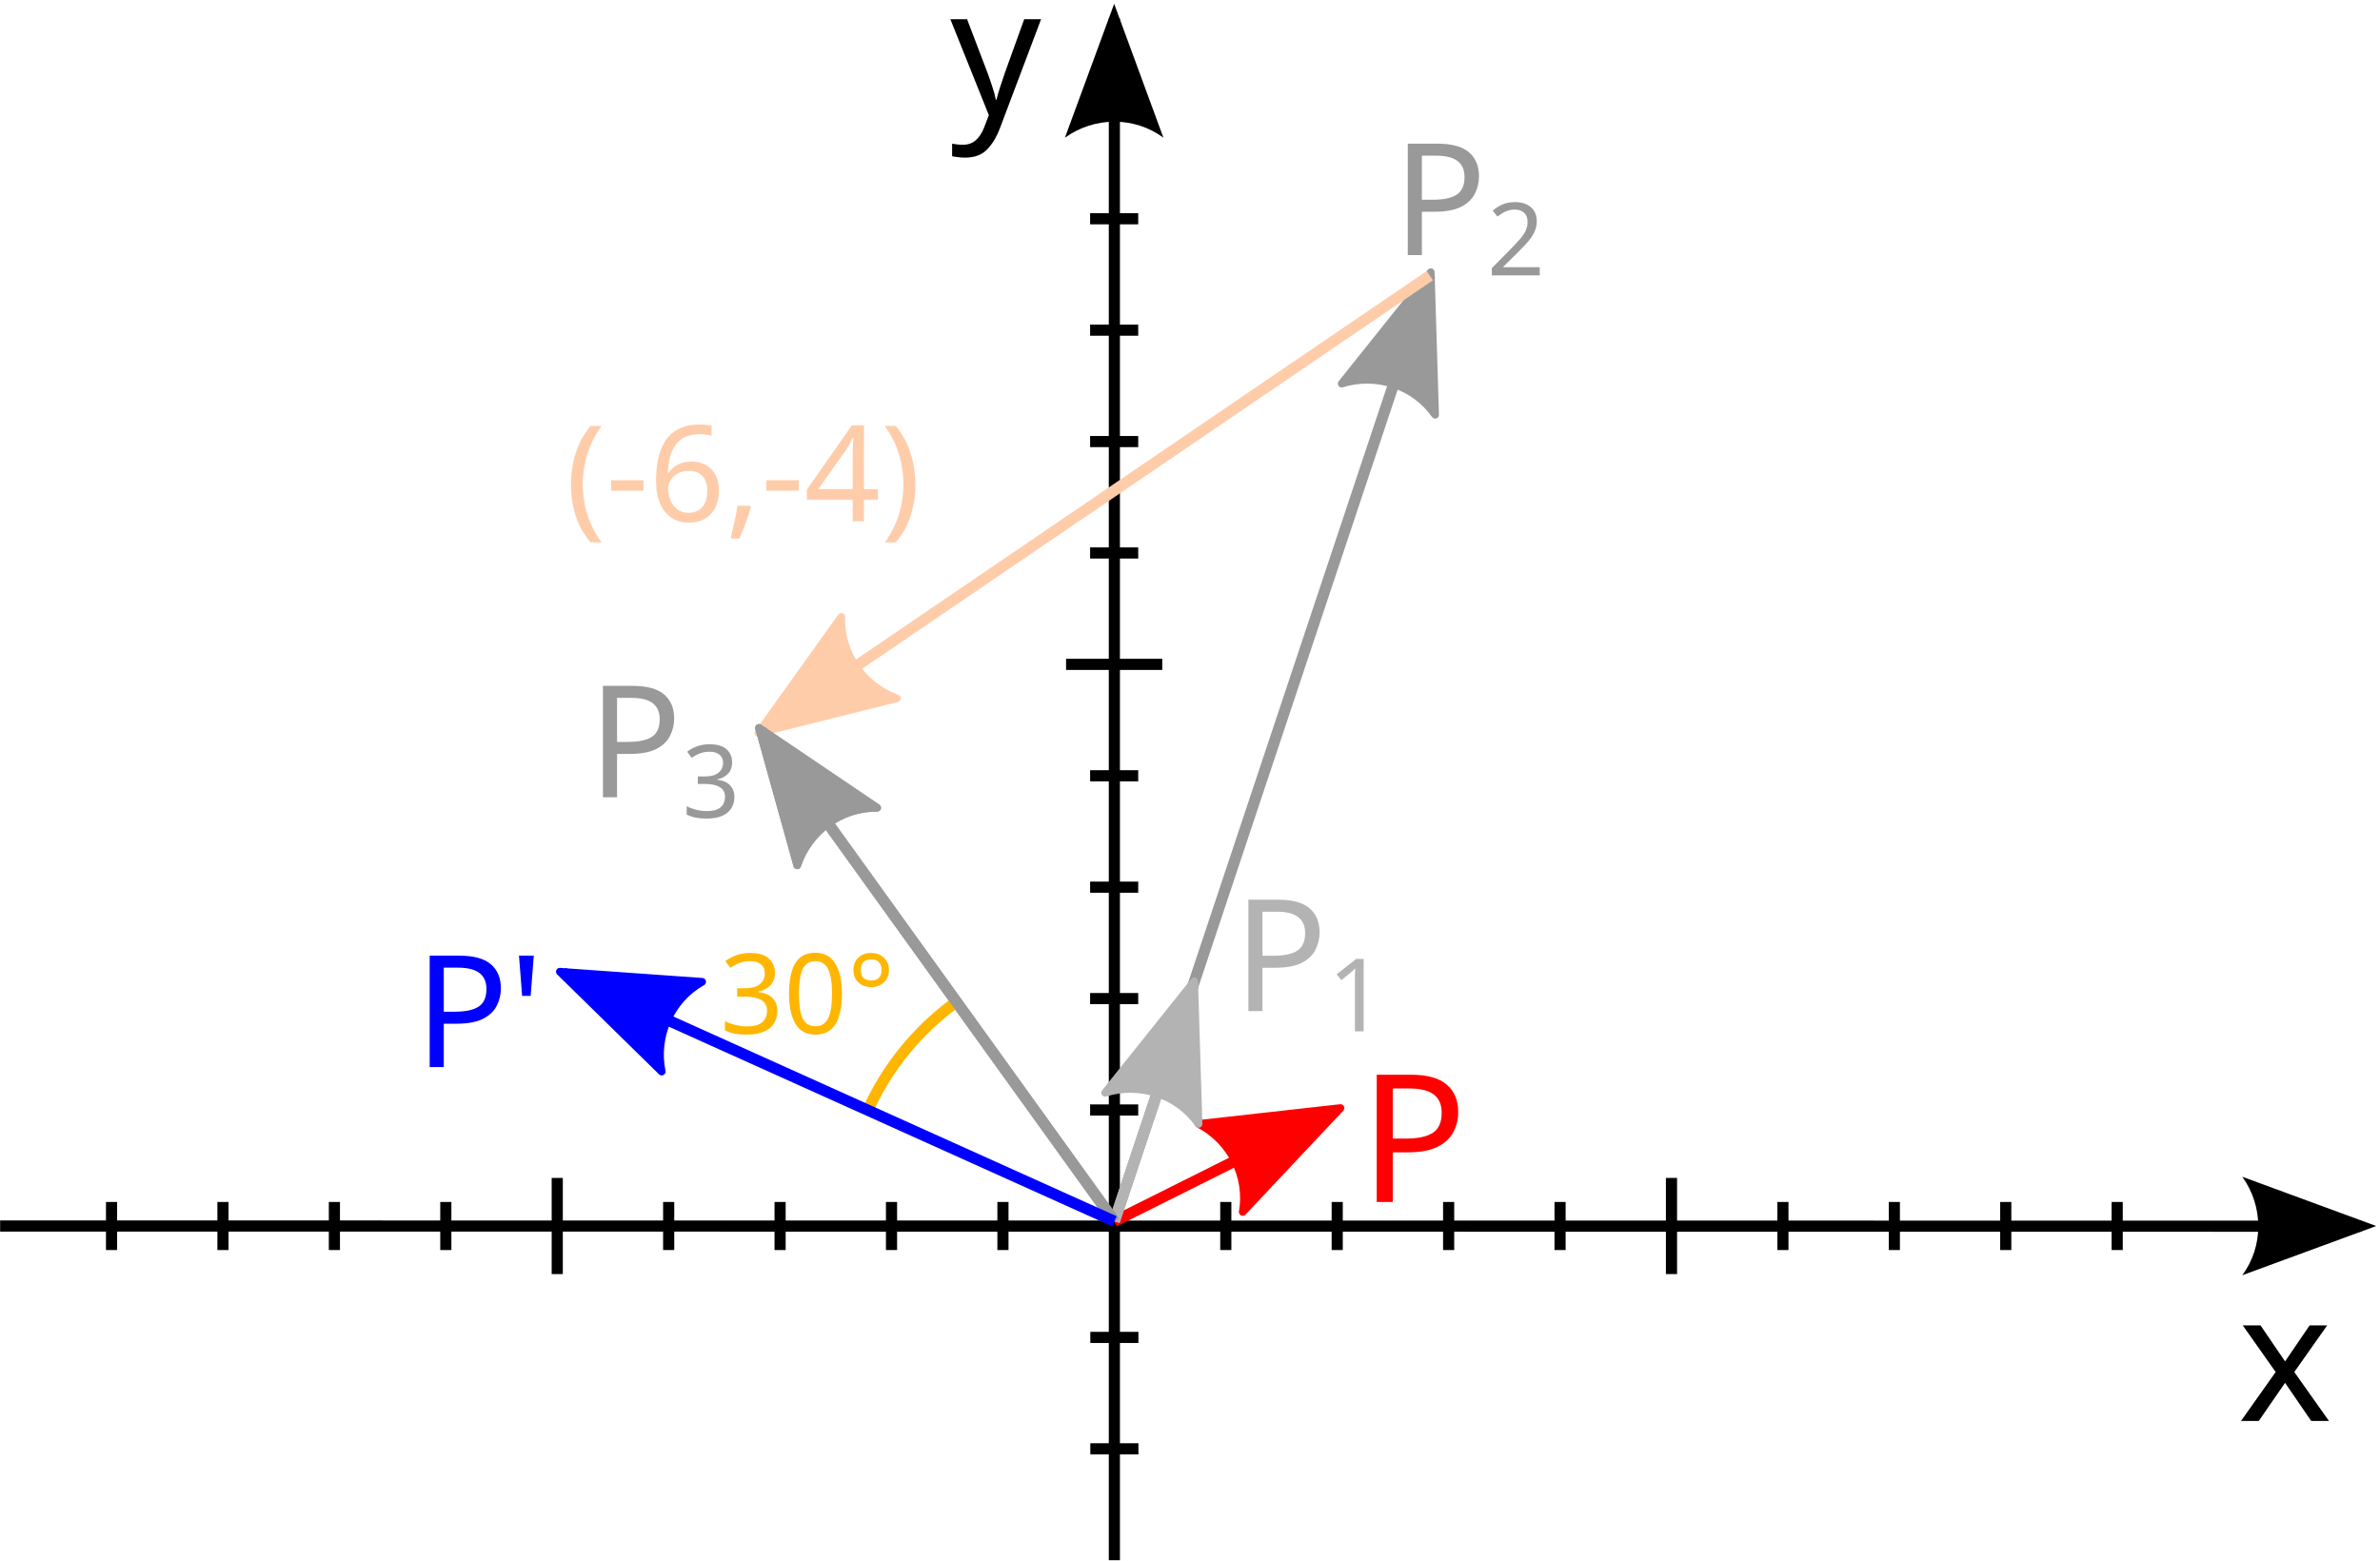
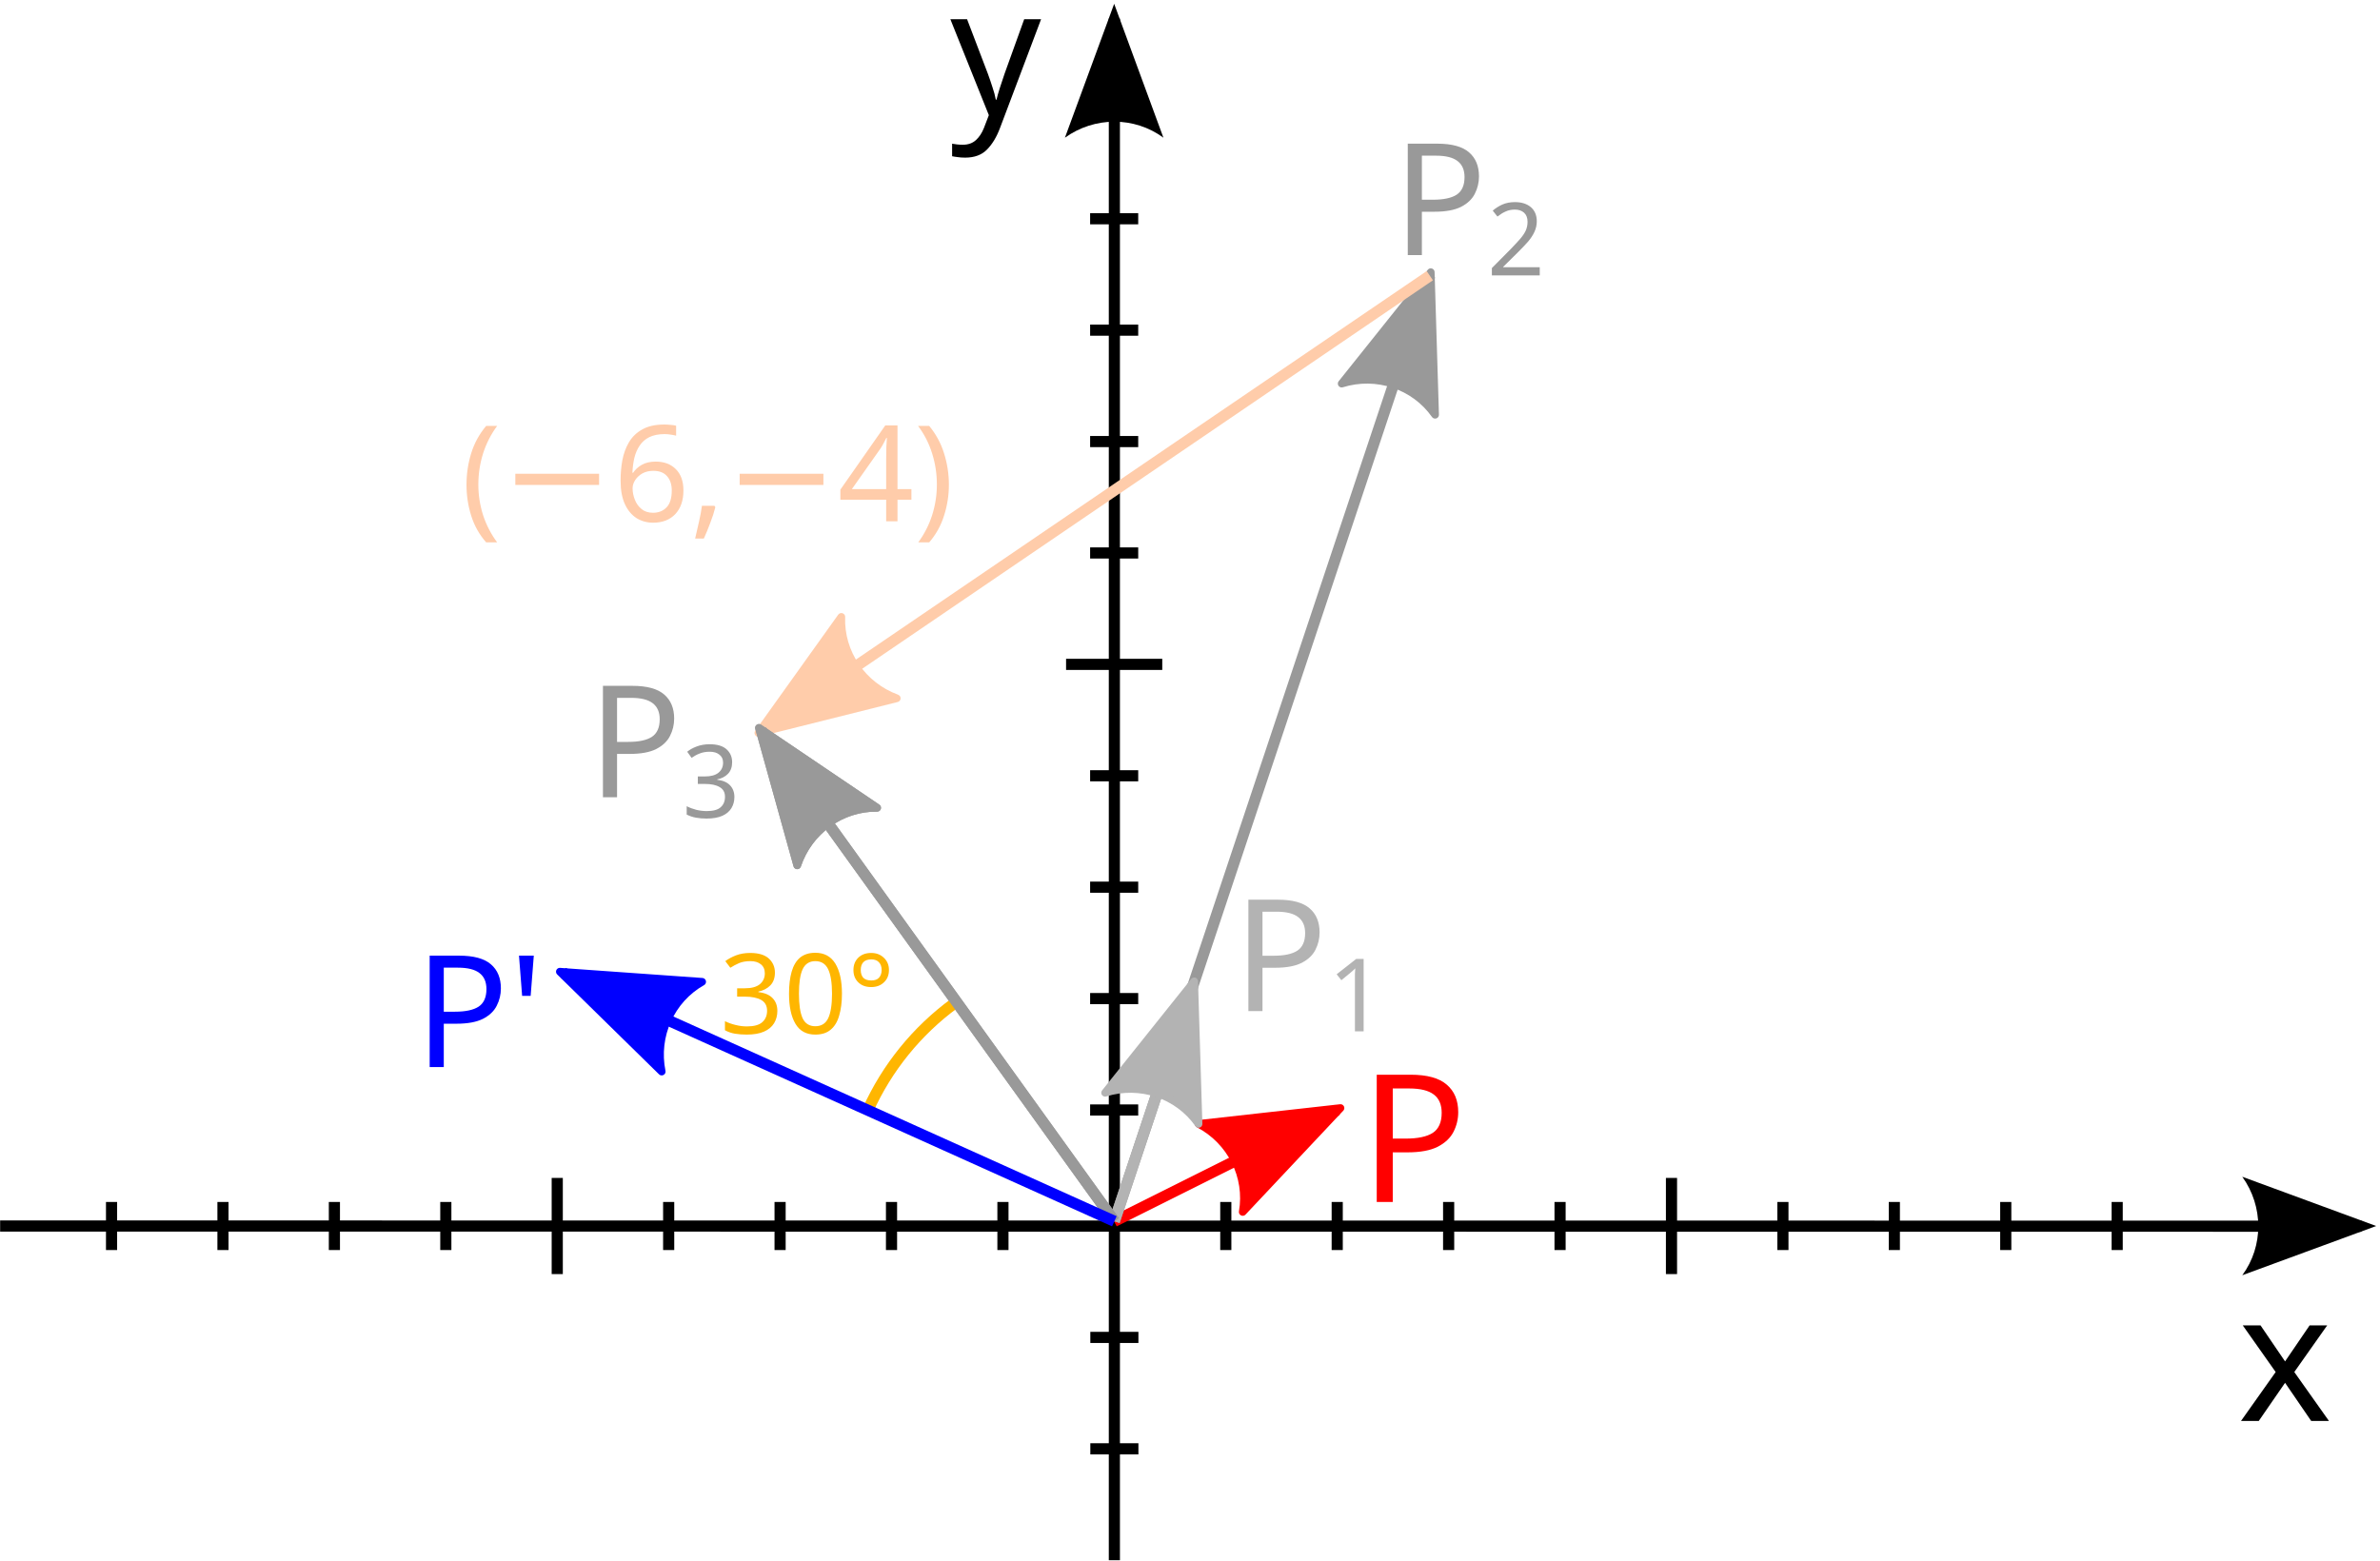
- <svg xmlns="http://www.w3.org/2000/svg" width="213.598" height="140.04" id="svg5558" version="1.1">
+ <svg xmlns="http://www.w3.org/2000/svg" width="227.838" height="149.376" id="svg5558" version="1.1" viewBox="0 0 213.598 140.04">
  <defs id="defs5560">
    <marker style="overflow:visible" id="VectorExactcKhu" refX="1" refY="0" orient="auto">
      <path transform="matrix(-1.1,0,0,-1.1,-1.1,0)" d="M 8.719,4.034 -2.207,0.016 8.719,-4.002 c -1.745,2.372 -1.735,5.617 -6e-7,8.035 z" style="fill:#0000ff;fill-rule:evenodd;stroke:#0000ff;stroke-width:0.625;stroke-linejoin:round" id="path7729" />
    </marker>
    <marker style="overflow:visible" id="VectorExactcKh" refX="1" refY="0" orient="auto">
      <path transform="matrix(-1.1,0,0,-1.1,-1.1,0)" d="M 8.719,4.034 -2.207,0.016 8.719,-4.002 c -1.745,2.372 -1.735,5.617 -6e-7,8.035 z" style="fill:#999999;fill-rule:evenodd;stroke:#999999;stroke-width:0.625;stroke-linejoin:round" id="path5394" />
    </marker>
    <marker style="overflow:visible" id="marker5481" refX="1" refY="0" orient="auto">
      <path transform="matrix(-1.1,0,0,-1.1,-1.1,0)" d="M 8.719,4.034 -2.207,0.016 8.719,-4.002 c -1.745,2.372 -1.735,5.617 -6e-7,8.035 z" style="fill:#999999;fill-rule:evenodd;stroke:#999999;stroke-width:0.625;stroke-linejoin:round" id="path5483" />
    </marker>
    <marker style="overflow:visible" id="VectorExactcKhC" refX="1" refY="0" orient="auto">
      <path transform="matrix(-1.1,0,0,-1.1,-1.1,0)" d="M 8.719,4.034 -2.207,0.016 8.719,-4.002 c -1.745,2.372 -1.735,5.617 -6e-7,8.035 z" style="fill:#ffccaa;fill-rule:evenodd;stroke:#ffccaa;stroke-width:0.625;stroke-linejoin:round" id="path6508" />
    </marker>
    <marker style="overflow:visible" id="VectorExactcK" refX="1" refY="0" orient="auto">
      <path transform="matrix(-1.1,0,0,-1.1,-1.1,0)" d="M 8.719,4.034 -2.207,0.016 8.719,-4.002 c -1.745,2.372 -1.735,5.617 -6e-7,8.035 z" style="fill:#b3b3b3;fill-rule:evenodd;stroke:#b3b3b3;stroke-width:0.625;stroke-linejoin:round" id="path4343" />
    </marker>
    <marker style="overflow:visible" id="marker5489" refX="1" refY="0" orient="auto">
      <path transform="matrix(-1.1,0,0,-1.1,-1.1,0)" d="M 8.719,4.034 -2.207,0.016 8.719,-4.002 c -1.745,2.372 -1.735,5.617 -6e-7,8.035 z" style="fill:#999999;fill-rule:evenodd;stroke:#999999;stroke-width:0.625;stroke-linejoin:round" id="path5491" />
    </marker>
    <marker style="overflow:visible" id="VectorExactO" refX="1" refY="0" orient="auto">
      <path transform="matrix(-1.1,0,0,-1.1,-1.1,0)" d="M 8.719,4.034 -2.207,0.016 8.719,-4.002 c -1.745,2.372 -1.735,5.617 -6e-7,8.035 z" style="fill:#ff0000;fill-rule:evenodd;stroke:#ff0000;stroke-width:0.625;stroke-linejoin:round" id="path9495" />
    </marker>
    <marker style="overflow:visible" id="Arrow2Lend" refX="0" refY="0" orient="auto">
      <path transform="matrix(-1.1,0,0,-1.1,-1.1,0)" d="M 8.719,4.034 -2.207,0.016 8.719,-4.002 c -1.745,2.372 -1.735,5.617 -6e-7,8.035 z" style="fill-rule:evenodd;stroke-width:0.625;stroke-linejoin:round" id="path3828" />
    </marker>
    <marker style="overflow:visible" id="marker5497" refX="0" refY="0" orient="auto">
      <path transform="matrix(-1.1,0,0,-1.1,-1.1,0)" d="M 8.719,4.034 -2.207,0.016 8.719,-4.002 c -1.745,2.372 -1.735,5.617 -6e-7,8.035 z" style="fill-rule:evenodd;stroke-width:0.625;stroke-linejoin:round" id="path5499" />
    </marker>
    <marker style="overflow:visible" id="VectorExactcKhu-3" refX="1" refY="0" orient="auto">
      <path transform="matrix(-1.1,0,0,-1.1,-1.1,0)" d="M 8.719,4.034 -2.207,0.016 8.719,-4.002 c -1.745,2.372 -1.735,5.617 -6e-7,8.035 z" style="fill:#0000ff;fill-rule:evenodd;stroke:#0000ff;stroke-width:0.625;stroke-linejoin:round" id="path7729-0" />
    </marker>
    <marker style="overflow:visible" id="VectorExactcKh-6" refX="1" refY="0" orient="auto">
      <path transform="matrix(-1.1,0,0,-1.1,-1.1,0)" d="M 8.719,4.034 -2.207,0.016 8.719,-4.002 c -1.745,2.372 -1.735,5.617 -6e-7,8.035 z" style="fill:#999999;fill-rule:evenodd;stroke:#999999;stroke-width:0.625;stroke-linejoin:round" id="path5394-9" />
    </marker>
    <marker style="overflow:visible" id="marker6599" refX="1" refY="0" orient="auto">
      <path transform="matrix(-1.1,0,0,-1.1,-1.1,0)" d="M 8.719,4.034 -2.207,0.016 8.719,-4.002 c -1.745,2.372 -1.735,5.617 -6e-7,8.035 z" style="fill:#999999;fill-rule:evenodd;stroke:#999999;stroke-width:0.625;stroke-linejoin:round" id="path6601" />
    </marker>
    <marker style="overflow:visible" id="VectorExactcKhC-6" refX="1" refY="0" orient="auto">
      <path transform="matrix(-1.1,0,0,-1.1,-1.1,0)" d="M 8.719,4.034 -2.207,0.016 8.719,-4.002 c -1.745,2.372 -1.735,5.617 -6e-7,8.035 z" style="fill:#ffccaa;fill-rule:evenodd;stroke:#ffccaa;stroke-width:0.625;stroke-linejoin:round" id="path6508-1" />
    </marker>
    <marker style="overflow:visible" id="VectorExactcK-1" refX="1" refY="0" orient="auto">
      <path transform="matrix(-1.1,0,0,-1.1,-1.1,0)" d="M 8.719,4.034 -2.207,0.016 8.719,-4.002 c -1.745,2.372 -1.735,5.617 -6e-7,8.035 z" style="fill:#b3b3b3;fill-rule:evenodd;stroke:#b3b3b3;stroke-width:0.625;stroke-linejoin:round" id="path4343-2" />
    </marker>
    <marker style="overflow:visible" id="marker6607" refX="1" refY="0" orient="auto">
      <path transform="matrix(-1.1,0,0,-1.1,-1.1,0)" d="M 8.719,4.034 -2.207,0.016 8.719,-4.002 c -1.745,2.372 -1.735,5.617 -6e-7,8.035 z" style="fill:#999999;fill-rule:evenodd;stroke:#999999;stroke-width:0.625;stroke-linejoin:round" id="path6609" />
    </marker>
    <marker style="overflow:visible" id="VectorExactO-8" refX="1" refY="0" orient="auto">
      <path transform="matrix(-1.1,0,0,-1.1,-1.1,0)" d="M 8.719,4.034 -2.207,0.016 8.719,-4.002 c -1.745,2.372 -1.735,5.617 -6e-7,8.035 z" style="fill:#ff0000;fill-rule:evenodd;stroke:#ff0000;stroke-width:0.625;stroke-linejoin:round" id="path9495-5" />
    </marker>
    <marker style="overflow:visible" id="Arrow2Lend-0" refX="0" refY="0" orient="auto">
      <path transform="matrix(-1.1,0,0,-1.1,-1.1,0)" d="M 8.719,4.034 -2.207,0.016 8.719,-4.002 c -1.745,2.372 -1.735,5.617 -6e-7,8.035 z" style="fill-rule:evenodd;stroke-width:0.625;stroke-linejoin:round" id="path3828-7" />
    </marker>
    <marker style="overflow:visible" id="marker6615" refX="0" refY="0" orient="auto">
      <path transform="matrix(-1.1,0,0,-1.1,-1.1,0)" d="M 8.719,4.034 -2.207,0.016 8.719,-4.002 c -1.745,2.372 -1.735,5.617 -6e-7,8.035 z" style="fill-rule:evenodd;stroke-width:0.625;stroke-linejoin:round" id="path6617" />
    </marker>
    <marker style="overflow:visible" id="VectorExactcKhu-4" refX="1" refY="0" orient="auto">
      <path transform="matrix(-1.1,0,0,-1.1,-1.1,0)" d="M 8.719,4.034 -2.207,0.016 8.719,-4.002 c -1.745,2.372 -1.735,5.617 -6e-7,8.035 z" style="fill:#0000ff;fill-rule:evenodd;stroke:#0000ff;stroke-width:0.625;stroke-linejoin:round" id="path7729-9" />
    </marker>
    <marker style="overflow:visible" id="VectorExactcKh-3" refX="1" refY="0" orient="auto">
      <path transform="matrix(-1.1,0,0,-1.1,-1.1,0)" d="M 8.719,4.034 -2.207,0.016 8.719,-4.002 c -1.745,2.372 -1.735,5.617 -6e-7,8.035 z" style="fill:#999999;fill-rule:evenodd;stroke:#999999;stroke-width:0.625;stroke-linejoin:round" id="path5394-3" />
    </marker>
    <marker style="overflow:visible" id="marker5604" refX="1" refY="0" orient="auto">
      <path transform="matrix(-1.1,0,0,-1.1,-1.1,0)" d="M 8.719,4.034 -2.207,0.016 8.719,-4.002 c -1.745,2.372 -1.735,5.617 -6e-7,8.035 z" style="fill:#999999;fill-rule:evenodd;stroke:#999999;stroke-width:0.625;stroke-linejoin:round" id="path5606" />
    </marker>
    <marker style="overflow:visible" id="VectorExactcKhC-4" refX="1" refY="0" orient="auto">
      <path transform="matrix(-1.1,0,0,-1.1,-1.1,0)" d="M 8.719,4.034 -2.207,0.016 8.719,-4.002 c -1.745,2.372 -1.735,5.617 -6e-7,8.035 z" style="fill:#ffccaa;fill-rule:evenodd;stroke:#ffccaa;stroke-width:0.625;stroke-linejoin:round" id="path6508-5" />
    </marker>
    <marker style="overflow:visible" id="VectorExactcK-9" refX="1" refY="0" orient="auto">
      <path transform="matrix(-1.1,0,0,-1.1,-1.1,0)" d="M 8.719,4.034 -2.207,0.016 8.719,-4.002 c -1.745,2.372 -1.735,5.617 -6e-7,8.035 z" style="fill:#b3b3b3;fill-rule:evenodd;stroke:#b3b3b3;stroke-width:0.625;stroke-linejoin:round" id="path4343-1" />
    </marker>
    <marker style="overflow:visible" id="marker5612" refX="1" refY="0" orient="auto">
      <path transform="matrix(-1.1,0,0,-1.1,-1.1,0)" d="M 8.719,4.034 -2.207,0.016 8.719,-4.002 c -1.745,2.372 -1.735,5.617 -6e-7,8.035 z" style="fill:#999999;fill-rule:evenodd;stroke:#999999;stroke-width:0.625;stroke-linejoin:round" id="path5614" />
    </marker>
    <marker style="overflow:visible" id="VectorExactO-7" refX="1" refY="0" orient="auto">
      <path transform="matrix(-1.1,0,0,-1.1,-1.1,0)" d="M 8.719,4.034 -2.207,0.016 8.719,-4.002 c -1.745,2.372 -1.735,5.617 -6e-7,8.035 z" style="fill:#ff0000;fill-rule:evenodd;stroke:#ff0000;stroke-width:0.625;stroke-linejoin:round" id="path9495-2" />
    </marker>
    <marker style="overflow:visible" id="Arrow2Lend-7" refX="0" refY="0" orient="auto">
      <path transform="matrix(-1.1,0,0,-1.1,-1.1,0)" d="M 8.719,4.034 -2.207,0.016 8.719,-4.002 c -1.745,2.372 -1.735,5.617 -6e-7,8.035 z" style="fill-rule:evenodd;stroke-width:0.625;stroke-linejoin:round" id="path3828-70" />
    </marker>
    <marker style="overflow:visible" id="marker5620" refX="0" refY="0" orient="auto">
      <path transform="matrix(-1.1,0,0,-1.1,-1.1,0)" d="M 8.719,4.034 -2.207,0.016 8.719,-4.002 c -1.745,2.372 -1.735,5.617 -6e-7,8.035 z" style="fill-rule:evenodd;stroke-width:0.625;stroke-linejoin:round" id="path5622" />
    </marker>
    <marker style="overflow:visible" id="VectorExactcKhu-0" refX="1" refY="0" orient="auto">
      <path transform="matrix(-1.1,0,0,-1.1,-1.1,0)" d="M 8.719,4.034 -2.207,0.016 8.719,-4.002 c -1.745,2.372 -1.735,5.617 -6e-7,8.035 z" style="fill:#0000ff;fill-rule:evenodd;stroke:#0000ff;stroke-width:0.625;stroke-linejoin:round" id="path7729-4" />
    </marker>
    <marker style="overflow:visible" id="VectorExactcKh-7" refX="1" refY="0" orient="auto">
      <path transform="matrix(-1.1,0,0,-1.1,-1.1,0)" d="M 8.719,4.034 -2.207,0.016 8.719,-4.002 c -1.745,2.372 -1.735,5.617 -6e-7,8.035 z" style="fill:#999999;fill-rule:evenodd;stroke:#999999;stroke-width:0.625;stroke-linejoin:round" id="path5394-2" />
    </marker>
    <marker style="overflow:visible" id="marker5859" refX="1" refY="0" orient="auto">
      <path transform="matrix(-1.1,0,0,-1.1,-1.1,0)" d="M 8.719,4.034 -2.207,0.016 8.719,-4.002 c -1.745,2.372 -1.735,5.617 -6e-7,8.035 z" style="fill:#999999;fill-rule:evenodd;stroke:#999999;stroke-width:0.625;stroke-linejoin:round" id="path5861" />
    </marker>
    <marker style="overflow:visible" id="VectorExactcKhC-69" refX="1" refY="0" orient="auto">
      <path transform="matrix(-1.1,0,0,-1.1,-1.1,0)" d="M 8.719,4.034 -2.207,0.016 8.719,-4.002 c -1.745,2.372 -1.735,5.617 -6e-7,8.035 z" style="fill:#ffccaa;fill-rule:evenodd;stroke:#ffccaa;stroke-width:0.625;stroke-linejoin:round" id="path6508-57" />
    </marker>
    <marker style="overflow:visible" id="VectorExactcK-7" refX="1" refY="0" orient="auto">
      <path transform="matrix(-1.1,0,0,-1.1,-1.1,0)" d="M 8.719,4.034 -2.207,0.016 8.719,-4.002 c -1.745,2.372 -1.735,5.617 -6e-7,8.035 z" style="fill:#b3b3b3;fill-rule:evenodd;stroke:#b3b3b3;stroke-width:0.625;stroke-linejoin:round" id="path4343-5" />
    </marker>
    <marker style="overflow:visible" id="marker5867" refX="1" refY="0" orient="auto">
      <path transform="matrix(-1.1,0,0,-1.1,-1.1,0)" d="M 8.719,4.034 -2.207,0.016 8.719,-4.002 c -1.745,2.372 -1.735,5.617 -6e-7,8.035 z" style="fill:#999999;fill-rule:evenodd;stroke:#999999;stroke-width:0.625;stroke-linejoin:round" id="path5869" />
    </marker>
    <marker style="overflow:visible" id="VectorExactO-78" refX="1" refY="0" orient="auto">
      <path transform="matrix(-1.1,0,0,-1.1,-1.1,0)" d="M 8.719,4.034 -2.207,0.016 8.719,-4.002 c -1.745,2.372 -1.735,5.617 -6e-7,8.035 z" style="fill:#ff0000;fill-rule:evenodd;stroke:#ff0000;stroke-width:0.625;stroke-linejoin:round" id="path9495-7" />
    </marker>
    <marker style="overflow:visible" id="Arrow2Lend-3" refX="0" refY="0" orient="auto">
      <path transform="matrix(-1.1,0,0,-1.1,-1.1,0)" d="M 8.719,4.034 -2.207,0.016 8.719,-4.002 c -1.745,2.372 -1.735,5.617 -6e-7,8.035 z" style="fill-rule:evenodd;stroke-width:0.625;stroke-linejoin:round" id="path3828-0" />
    </marker>
    <marker style="overflow:visible" id="marker5875" refX="0" refY="0" orient="auto">
      <path transform="matrix(-1.1,0,0,-1.1,-1.1,0)" d="M 8.719,4.034 -2.207,0.016 8.719,-4.002 c -1.745,2.372 -1.735,5.617 -6e-7,8.035 z" style="fill-rule:evenodd;stroke-width:0.625;stroke-linejoin:round" id="path5877" />
    </marker>
  </defs>
  <g id="layer1" transform="translate(-199.8438,-442.335)">
    <path id="path2985-1-4-0-3" d="m 199.855,552.385 211.919,0.018" style="fill:none;stroke:#000000;stroke-width:1px;stroke-linecap:butt;stroke-linejoin:miter;stroke-opacity:1;marker-end:url(#Arrow2Lend)" />
-     <path id="path2985-1-4-9-1-2" d="m 299.855,582.385 0,-138.382" style="fill:none;stroke:#000000;stroke-width:1px;stroke-linecap:butt;stroke-linejoin:miter;stroke-opacity:1;marker-end:url(#Arrow2Lend)" />
-     <text id="text3023-1-0-2-2" y="569.885" x="400.688" style="font-size:40px;font-style:normal;font-weight:normal;line-height:125%;letter-spacing:0px;word-spacing:0px;fill:#000000;fill-opacity:1;stroke:none;font-family:Sans" xml:space="preserve">
-       <tspan style="font-size:16px" y="569.885" x="400.688" id="tspan3025-4-4-7-9">x</tspan>
+     <path id="path2985-1-4-9-1-2" d="M 299.855,582.385 V 444.003" style="fill:none;stroke:#000000;stroke-width:1px;stroke-linecap:butt;stroke-linejoin:miter;stroke-opacity:1;marker-end:url(#Arrow2Lend)" />
+     <text id="text3023-1-0-2-2" y="569.885" x="400.688" style="font-style:normal;font-weight:normal;line-height:0%;font-family:sans-serif;letter-spacing:0px;word-spacing:0px;fill:#000000;fill-opacity:1;stroke:none" xml:space="preserve">
+       <tspan style="font-size:16px;line-height:1.25;font-family:sans-serif" y="569.885" x="400.688" id="tspan3025-4-4-7-9">x</tspan>
    </text>
-     <text id="text3027-4-9-5" y="452.644" x="285.121" style="font-size:40px;font-style:normal;font-weight:normal;line-height:125%;letter-spacing:0px;word-spacing:0px;fill:#000000;fill-opacity:1;stroke:none;font-family:Sans" xml:space="preserve">
-       <tspan style="font-size:16px" y="452.644" x="285.121" id="tspan3029-0-9-8">y</tspan>
+     <text id="text3027-4-9-5" y="452.644" x="285.121" style="font-style:normal;font-weight:normal;line-height:0%;font-family:sans-serif;letter-spacing:0px;word-spacing:0px;fill:#000000;fill-opacity:1;stroke:none" xml:space="preserve">
+       <tspan style="font-size:16px;line-height:1.25;font-family:sans-serif" y="452.644" x="285.121" id="tspan3029-0-9-8">y</tspan>
    </text>
-     <text id="text6221-9-65" y="550.227" x="321.855" style="font-size:22px;font-style:normal;font-weight:normal;line-height:125%;letter-spacing:0px;word-spacing:0px;fill:#ff0000;fill-opacity:1;stroke:none;font-family:Sans" xml:space="preserve">
-       <tspan y="550.227" x="321.855" id="tspan6223-1-47" style="font-size:16px;fill:#ff0000">P</tspan>
+     <text id="text6221-9-65" y="550.227" x="321.855" style="font-style:normal;font-weight:normal;line-height:0%;font-family:sans-serif;letter-spacing:0px;word-spacing:0px;fill:#ff0000;fill-opacity:1;stroke:none" xml:space="preserve">
+       <tspan y="550.227" x="321.855" id="tspan6223-1-47" style="font-size:16px;line-height:1.25;font-family:sans-serif;fill:#ff0000">P</tspan>
    </text>
-     <path id="path7650-9-7-7-9-76-9-1-75" d="m 301.995,541.971 -4.316,0" style="fill:none;stroke:#000000;stroke-width:1;stroke-linecap:butt;stroke-linejoin:miter;stroke-miterlimit:4;stroke-opacity:1;stroke-dasharray:none" />
-     <path id="path7650-9-7-7-9-2-37-4-6-86" d="m 304.153,501.971 -8.632,0" style="fill:none;stroke:#000000;stroke-width:1;stroke-linecap:butt;stroke-linejoin:miter;stroke-miterlimit:4;stroke-opacity:1;stroke-dasharray:none" />
-     <path id="path7650-9-7-7-9-76-9-1-6-2" d="m 301.995,531.971 -4.316,0" style="fill:none;stroke:#000000;stroke-width:1;stroke-linecap:butt;stroke-linejoin:miter;stroke-miterlimit:4;stroke-opacity:1;stroke-dasharray:none" />
-     <path id="path7650-9-7-7-9-76-9-1-7-6" d="m 301.995,521.971 -4.316,0" style="fill:none;stroke:#000000;stroke-width:1;stroke-linecap:butt;stroke-linejoin:miter;stroke-miterlimit:4;stroke-opacity:1;stroke-dasharray:none" />
-     <path id="path7650-9-7-7-9-76-9-1-8-09" d="m 301.995,511.971 -4.316,0" style="fill:none;stroke:#000000;stroke-width:1;stroke-linecap:butt;stroke-linejoin:miter;stroke-miterlimit:4;stroke-opacity:1;stroke-dasharray:none" />
-     <path id="path7650-9-7-7-9-76-9-1-4-4" d="m 301.995,491.971 -4.316,0" style="fill:none;stroke:#000000;stroke-width:1;stroke-linecap:butt;stroke-linejoin:miter;stroke-miterlimit:4;stroke-opacity:1;stroke-dasharray:none" />
-     <path id="path7650-9-7-7-9-76-9-1-9-9" d="m 289.855,550.227 0,4.316" style="fill:none;stroke:#000000;stroke-width:1;stroke-linecap:butt;stroke-linejoin:miter;stroke-miterlimit:4;stroke-opacity:1;stroke-dasharray:none" />
-     <path id="path7650-9-7-7-9-2-37-4-6-6-9" d="m 249.855,548.069 0,8.632" style="fill:none;stroke:#000000;stroke-width:1;stroke-linecap:butt;stroke-linejoin:miter;stroke-miterlimit:4;stroke-opacity:1;stroke-dasharray:none" />
-     <path id="path7650-9-7-7-9-76-9-1-6-9-2" d="m 279.855,550.227 0,4.316" style="fill:none;stroke:#000000;stroke-width:1;stroke-linecap:butt;stroke-linejoin:miter;stroke-miterlimit:4;stroke-opacity:1;stroke-dasharray:none" />
-     <path id="path7650-9-7-7-9-76-9-1-7-9-5" d="m 269.855,550.227 0,4.316" style="fill:none;stroke:#000000;stroke-width:1;stroke-linecap:butt;stroke-linejoin:miter;stroke-miterlimit:4;stroke-opacity:1;stroke-dasharray:none" />
-     <path id="path7650-9-7-7-9-76-9-1-8-9-8" d="m 259.855,550.227 0,4.316" style="fill:none;stroke:#000000;stroke-width:1;stroke-linecap:butt;stroke-linejoin:miter;stroke-miterlimit:4;stroke-opacity:1;stroke-dasharray:none" />
-     <path id="path7650-9-7-7-9-76-9-1-4-7-35" d="m 239.855,550.227 0,4.316" style="fill:none;stroke:#000000;stroke-width:1;stroke-linecap:butt;stroke-linejoin:miter;stroke-miterlimit:4;stroke-opacity:1;stroke-dasharray:none" />
-     <path id="path7650-9-7-7-9-76-9-1-9-7-90" d="m 359.855,550.227 0,4.316" style="fill:none;stroke:#000000;stroke-width:1;stroke-linecap:butt;stroke-linejoin:miter;stroke-miterlimit:4;stroke-opacity:1;stroke-dasharray:none" />
-     <path id="path7650-9-7-7-9-76-9-1-6-9-1-1" d="m 319.855,550.227 0,4.316" style="fill:none;stroke:#000000;stroke-width:1;stroke-linecap:butt;stroke-linejoin:miter;stroke-miterlimit:4;stroke-opacity:1;stroke-dasharray:none" />
-     <path id="path7650-9-7-7-9-76-9-1-7-9-6-73" d="m 339.855,550.227 0,4.316" style="fill:none;stroke:#000000;stroke-width:1;stroke-linecap:butt;stroke-linejoin:miter;stroke-miterlimit:4;stroke-opacity:1;stroke-dasharray:none" />
-     <path id="path7650-9-7-7-9-76-9-1-8-9-9-4" d="m 329.855,550.227 0,4.316" style="fill:none;stroke:#000000;stroke-width:1;stroke-linecap:butt;stroke-linejoin:miter;stroke-miterlimit:4;stroke-opacity:1;stroke-dasharray:none" />
-     <path id="path7650-9-7-7-9-76-9-1-4-7-4-2" d="m 309.855,550.227 0,4.316" style="fill:none;stroke:#000000;stroke-width:1;stroke-linecap:butt;stroke-linejoin:miter;stroke-miterlimit:4;stroke-opacity:1;stroke-dasharray:none" />
-     <path id="path7650-9-7-7-9-76-9-1-6-9-1-2-3" d="m 302.013,572.385 -4.316,0" style="fill:none;stroke:#000000;stroke-width:1;stroke-linecap:butt;stroke-linejoin:miter;stroke-miterlimit:4;stroke-opacity:1;stroke-dasharray:none" />
-     <path id="path7650-9-7-7-9-76-9-1-4-7-4-1-1" d="m 302.013,562.385 -4.316,0" style="fill:none;stroke:#000000;stroke-width:1;stroke-linecap:butt;stroke-linejoin:miter;stroke-miterlimit:4;stroke-opacity:1;stroke-dasharray:none" />
-     <path id="path7650-9-7-7-9-2-37-4-6-6-3-0-2" d="m 349.855,548.069 0,8.632" style="fill:none;stroke:#000000;stroke-width:1;stroke-linecap:butt;stroke-linejoin:miter;stroke-miterlimit:4;stroke-opacity:1;stroke-dasharray:none" />
-     <path id="path7650-9-7-7-9-76-9-1-9-7-3-1" d="m 369.855,550.227 0,4.316" style="fill:none;stroke:#000000;stroke-width:1;stroke-linecap:butt;stroke-linejoin:miter;stroke-miterlimit:4;stroke-opacity:1;stroke-dasharray:none" />
-     <path id="path7650-9-7-7-9-76-9-1-9-7-3-2-3" d="m 379.855,550.227 0,4.316" style="fill:none;stroke:#000000;stroke-width:1;stroke-linecap:butt;stroke-linejoin:miter;stroke-miterlimit:4;stroke-opacity:1;stroke-dasharray:none" />
-     <path id="path7650-9-7-7-9-76-9-1-9-7-3-2-6-7" d="m 389.855,550.227 0,4.316" style="fill:none;stroke:#000000;stroke-width:1;stroke-linecap:butt;stroke-linejoin:miter;stroke-miterlimit:4;stroke-opacity:1;stroke-dasharray:none" />
-     <path id="path7650-9-7-7-9-76-9-1-4-7-0-1" d="m 229.855,550.227 0,4.316" style="fill:none;stroke:#000000;stroke-width:1;stroke-linecap:butt;stroke-linejoin:miter;stroke-miterlimit:4;stroke-opacity:1;stroke-dasharray:none" />
-     <path id="path7650-9-7-7-9-76-9-1-4-7-3-0" d="m 219.855,550.227 0,4.316" style="fill:none;stroke:#000000;stroke-width:1;stroke-linecap:butt;stroke-linejoin:miter;stroke-miterlimit:4;stroke-opacity:1;stroke-dasharray:none" />
-     <path id="path7650-9-7-7-9-76-9-1-4-7-3-8-0" d="m 209.855,550.227 0,4.316" style="fill:none;stroke:#000000;stroke-width:1;stroke-linecap:butt;stroke-linejoin:miter;stroke-miterlimit:4;stroke-opacity:1;stroke-dasharray:none" />
-     <text id="text6221-9-3-06" y="533.093" x="310.523" style="font-size:22px;font-style:normal;font-weight:normal;line-height:125%;letter-spacing:0px;word-spacing:0px;fill:#0000ff;fill-opacity:1;stroke:none;font-family:Sans" xml:space="preserve">
-       <tspan y="533.093" x="310.523" id="tspan6223-1-1-88" style="font-size:14px;fill:#b3b3b3">P<tspan style="font-size:65.001%;baseline-shift:sub" id="tspan6583">1</tspan>
+     <path id="path7650-9-7-7-9-76-9-1-75" d="m 301.995,541.971 h -4.316" style="fill:none;stroke:#000000;stroke-width:1;stroke-linecap:butt;stroke-linejoin:miter;stroke-miterlimit:4;stroke-dasharray:none;stroke-opacity:1" />
+     <path id="path7650-9-7-7-9-2-37-4-6-86" d="m 304.153,501.971 h -8.632" style="fill:none;stroke:#000000;stroke-width:1;stroke-linecap:butt;stroke-linejoin:miter;stroke-miterlimit:4;stroke-dasharray:none;stroke-opacity:1" />
+     <path id="path7650-9-7-7-9-76-9-1-6-2" d="m 301.995,531.971 h -4.316" style="fill:none;stroke:#000000;stroke-width:1;stroke-linecap:butt;stroke-linejoin:miter;stroke-miterlimit:4;stroke-dasharray:none;stroke-opacity:1" />
+     <path id="path7650-9-7-7-9-76-9-1-7-6" d="m 301.995,521.971 h -4.316" style="fill:none;stroke:#000000;stroke-width:1;stroke-linecap:butt;stroke-linejoin:miter;stroke-miterlimit:4;stroke-dasharray:none;stroke-opacity:1" />
+     <path id="path7650-9-7-7-9-76-9-1-8-09" d="m 301.995,511.971 h -4.316" style="fill:none;stroke:#000000;stroke-width:1;stroke-linecap:butt;stroke-linejoin:miter;stroke-miterlimit:4;stroke-dasharray:none;stroke-opacity:1" />
+     <path id="path7650-9-7-7-9-76-9-1-4-4" d="m 301.995,491.971 h -4.316" style="fill:none;stroke:#000000;stroke-width:1;stroke-linecap:butt;stroke-linejoin:miter;stroke-miterlimit:4;stroke-dasharray:none;stroke-opacity:1" />
+     <path id="path7650-9-7-7-9-76-9-1-9-9" d="m 289.855,550.227 v 4.316" style="fill:none;stroke:#000000;stroke-width:1;stroke-linecap:butt;stroke-linejoin:miter;stroke-miterlimit:4;stroke-dasharray:none;stroke-opacity:1" />
+     <path id="path7650-9-7-7-9-2-37-4-6-6-9" d="m 249.855,548.069 v 8.632" style="fill:none;stroke:#000000;stroke-width:1;stroke-linecap:butt;stroke-linejoin:miter;stroke-miterlimit:4;stroke-dasharray:none;stroke-opacity:1" />
+     <path id="path7650-9-7-7-9-76-9-1-6-9-2" d="m 279.855,550.227 v 4.316" style="fill:none;stroke:#000000;stroke-width:1;stroke-linecap:butt;stroke-linejoin:miter;stroke-miterlimit:4;stroke-dasharray:none;stroke-opacity:1" />
+     <path id="path7650-9-7-7-9-76-9-1-7-9-5" d="m 269.855,550.227 v 4.316" style="fill:none;stroke:#000000;stroke-width:1;stroke-linecap:butt;stroke-linejoin:miter;stroke-miterlimit:4;stroke-dasharray:none;stroke-opacity:1" />
+     <path id="path7650-9-7-7-9-76-9-1-8-9-8" d="m 259.855,550.227 v 4.316" style="fill:none;stroke:#000000;stroke-width:1;stroke-linecap:butt;stroke-linejoin:miter;stroke-miterlimit:4;stroke-dasharray:none;stroke-opacity:1" />
+     <path id="path7650-9-7-7-9-76-9-1-4-7-35" d="m 239.855,550.227 v 4.316" style="fill:none;stroke:#000000;stroke-width:1;stroke-linecap:butt;stroke-linejoin:miter;stroke-miterlimit:4;stroke-dasharray:none;stroke-opacity:1" />
+     <path id="path7650-9-7-7-9-76-9-1-9-7-90" d="m 359.855,550.227 v 4.316" style="fill:none;stroke:#000000;stroke-width:1;stroke-linecap:butt;stroke-linejoin:miter;stroke-miterlimit:4;stroke-dasharray:none;stroke-opacity:1" />
+     <path id="path7650-9-7-7-9-76-9-1-6-9-1-1" d="m 319.855,550.227 v 4.316" style="fill:none;stroke:#000000;stroke-width:1;stroke-linecap:butt;stroke-linejoin:miter;stroke-miterlimit:4;stroke-dasharray:none;stroke-opacity:1" />
+     <path id="path7650-9-7-7-9-76-9-1-7-9-6-73" d="m 339.855,550.227 v 4.316" style="fill:none;stroke:#000000;stroke-width:1;stroke-linecap:butt;stroke-linejoin:miter;stroke-miterlimit:4;stroke-dasharray:none;stroke-opacity:1" />
+     <path id="path7650-9-7-7-9-76-9-1-8-9-9-4" d="m 329.855,550.227 v 4.316" style="fill:none;stroke:#000000;stroke-width:1;stroke-linecap:butt;stroke-linejoin:miter;stroke-miterlimit:4;stroke-dasharray:none;stroke-opacity:1" />
+     <path id="path7650-9-7-7-9-76-9-1-4-7-4-2" d="m 309.855,550.227 v 4.316" style="fill:none;stroke:#000000;stroke-width:1;stroke-linecap:butt;stroke-linejoin:miter;stroke-miterlimit:4;stroke-dasharray:none;stroke-opacity:1" />
+     <path id="path7650-9-7-7-9-76-9-1-6-9-1-2-3" d="m 302.013,572.385 h -4.316" style="fill:none;stroke:#000000;stroke-width:1;stroke-linecap:butt;stroke-linejoin:miter;stroke-miterlimit:4;stroke-dasharray:none;stroke-opacity:1" />
+     <path id="path7650-9-7-7-9-76-9-1-4-7-4-1-1" d="m 302.013,562.385 h -4.316" style="fill:none;stroke:#000000;stroke-width:1;stroke-linecap:butt;stroke-linejoin:miter;stroke-miterlimit:4;stroke-dasharray:none;stroke-opacity:1" />
+     <path id="path7650-9-7-7-9-2-37-4-6-6-3-0-2" d="m 349.855,548.069 v 8.632" style="fill:none;stroke:#000000;stroke-width:1;stroke-linecap:butt;stroke-linejoin:miter;stroke-miterlimit:4;stroke-dasharray:none;stroke-opacity:1" />
+     <path id="path7650-9-7-7-9-76-9-1-9-7-3-1" d="m 369.855,550.227 v 4.316" style="fill:none;stroke:#000000;stroke-width:1;stroke-linecap:butt;stroke-linejoin:miter;stroke-miterlimit:4;stroke-dasharray:none;stroke-opacity:1" />
+     <path id="path7650-9-7-7-9-76-9-1-9-7-3-2-3" d="m 379.855,550.227 v 4.316" style="fill:none;stroke:#000000;stroke-width:1;stroke-linecap:butt;stroke-linejoin:miter;stroke-miterlimit:4;stroke-dasharray:none;stroke-opacity:1" />
+     <path id="path7650-9-7-7-9-76-9-1-9-7-3-2-6-7" d="m 389.855,550.227 v 4.316" style="fill:none;stroke:#000000;stroke-width:1;stroke-linecap:butt;stroke-linejoin:miter;stroke-miterlimit:4;stroke-dasharray:none;stroke-opacity:1" />
+     <path id="path7650-9-7-7-9-76-9-1-4-7-0-1" d="m 229.855,550.227 v 4.316" style="fill:none;stroke:#000000;stroke-width:1;stroke-linecap:butt;stroke-linejoin:miter;stroke-miterlimit:4;stroke-dasharray:none;stroke-opacity:1" />
+     <path id="path7650-9-7-7-9-76-9-1-4-7-3-0" d="m 219.855,550.227 v 4.316" style="fill:none;stroke:#000000;stroke-width:1;stroke-linecap:butt;stroke-linejoin:miter;stroke-miterlimit:4;stroke-dasharray:none;stroke-opacity:1" />
+     <path id="path7650-9-7-7-9-76-9-1-4-7-3-8-0" d="m 209.855,550.227 v 4.316" style="fill:none;stroke:#000000;stroke-width:1;stroke-linecap:butt;stroke-linejoin:miter;stroke-miterlimit:4;stroke-dasharray:none;stroke-opacity:1" />
+     <text id="text6221-9-3-06" y="533.093" x="310.523" style="font-style:normal;font-weight:normal;line-height:0%;font-family:sans-serif;letter-spacing:0px;word-spacing:0px;fill:#0000ff;fill-opacity:1;stroke:none" xml:space="preserve">
+       <tspan y="533.093" x="310.523" id="tspan6223-1-1-88" style="font-size:14px;line-height:1.25;font-family:sans-serif;fill:#b3b3b3">P<tspan style="font-size:65.001%;font-family:sans-serif;baseline-shift:sub" id="tspan6583">1</tspan>
      </tspan>
    </text>
    <path id="path2985-1-4-9-6-8-4-1" d="m 299.838,551.971 20.026,-10.012" style="fill:none;stroke:#ff0000;stroke-width:1px;stroke-linecap:butt;stroke-linejoin:miter;stroke-opacity:1;marker-end:url(#VectorExactO)" />
-     <path id="path2985-1-4-9-6-8-6-0-5-4" d="m 299.855,551.962 28.309,-84.88" style="fill:#999999;stroke:#999999;stroke-width:1;stroke-linecap:butt;stroke-linejoin:miter;stroke-miterlimit:4;stroke-opacity:1;stroke-dasharray:none;marker-end:url(#VectorExactcKh)" />
-     <path id="path2985-1-4-9-6-8-6-0-5" d="m 299.855,551.959 7.077,-21.219" style="fill:#b3b3b3;stroke:#b3b3b3;stroke-width:1;stroke-linecap:butt;stroke-linejoin:miter;stroke-miterlimit:4;stroke-opacity:1;stroke-dasharray:none;marker-end:url(#VectorExactcK)" />
-     <text id="text6221-9-3-06-7" y="465.232" x="324.828" style="font-size:22px;font-style:normal;font-weight:normal;line-height:125%;letter-spacing:0px;word-spacing:0px;fill:#999999;fill-opacity:1;stroke:none;font-family:Sans" xml:space="preserve">
-       <tspan y="465.232" x="324.828" id="tspan6223-1-1-88-4" style="font-size:14px;fill:#999999">P<tspan style="font-size:65.001%;baseline-shift:sub" id="tspan6581">2</tspan>
+     <path id="path2985-1-4-9-6-8-6-0-5-4" d="m 299.855,551.962 28.309,-84.88" style="fill:#999999;stroke:#999999;stroke-width:1;stroke-linecap:butt;stroke-linejoin:miter;stroke-miterlimit:4;stroke-dasharray:none;stroke-opacity:1;marker-end:url(#VectorExactcKh)" />
+     <path id="path2985-1-4-9-6-8-6-0-5" d="m 299.855,551.959 7.077,-21.219" style="fill:#b3b3b3;stroke:#b3b3b3;stroke-width:1;stroke-linecap:butt;stroke-linejoin:miter;stroke-miterlimit:4;stroke-dasharray:none;stroke-opacity:1;marker-end:url(#VectorExactcK)" />
+     <text id="text6221-9-3-06-7" y="465.232" x="324.828" style="font-style:normal;font-weight:normal;line-height:0%;font-family:sans-serif;letter-spacing:0px;word-spacing:0px;fill:#999999;fill-opacity:1;stroke:none" xml:space="preserve">
+       <tspan y="465.232" x="324.828" id="tspan6223-1-1-88-4" style="font-size:14px;line-height:1.25;font-family:sans-serif;fill:#999999">P<tspan style="font-size:65.001%;font-family:sans-serif;baseline-shift:sub" id="tspan6581">2</tspan>
      </tspan>
    </text>
-     <path id="path2985-1-4-9-6-8-6-0-5-4-0" d="m 328.164,467.081 -60,40.846" style="fill:#ffccaa;stroke:#ffccaa;stroke-width:1;stroke-linecap:butt;stroke-linejoin:miter;stroke-miterlimit:4;stroke-opacity:1;stroke-dasharray:none;marker-end:url(#VectorExactcKhC)" />
-     <text id="text6221-9-3-06-7-1" y="513.901" x="252.598" style="font-size:22px;font-style:normal;font-weight:normal;line-height:125%;letter-spacing:0px;word-spacing:0px;fill:#999999;fill-opacity:1;stroke:none;font-family:Sans" xml:space="preserve">
-       <tspan y="513.901" x="252.598" id="tspan6223-1-1-88-4-8" style="font-size:14px;fill:#999999">P<tspan style="font-size:65.001%;baseline-shift:sub" id="tspan6579">3</tspan>
+     <path id="path2985-1-4-9-6-8-6-0-5-4-0" d="m 328.164,467.081 -60,40.846" style="fill:#ffccaa;stroke:#ffccaa;stroke-width:1;stroke-linecap:butt;stroke-linejoin:miter;stroke-miterlimit:4;stroke-dasharray:none;stroke-opacity:1;marker-end:url(#VectorExactcKhC)" />
+     <text id="text6221-9-3-06-7-1" y="513.901" x="252.598" style="font-style:normal;font-weight:normal;line-height:0%;font-family:sans-serif;letter-spacing:0px;word-spacing:0px;fill:#999999;fill-opacity:1;stroke:none" xml:space="preserve">
+       <tspan y="513.901" x="252.598" id="tspan6223-1-1-88-4-8" style="font-size:14px;line-height:1.25;font-family:sans-serif;fill:#999999">P<tspan style="font-size:65.001%;font-family:sans-serif;baseline-shift:sub" id="tspan6579">3</tspan>
      </tspan>
    </text>
-     <text id="text6221-9-3-06-7-1-2" y="538.119" x="237.048" style="font-size:22px;font-style:normal;font-weight:normal;line-height:125%;letter-spacing:0px;word-spacing:0px;fill:#0000ff;fill-opacity:1;stroke:none;font-family:Sans" xml:space="preserve">
-       <tspan y="538.119" x="237.048" id="tspan6223-1-1-88-4-8-5" style="font-size:14px;fill:#0000ff">P'</tspan>
+     <text id="text6221-9-3-06-7-1-2" y="538.119" x="237.048" style="font-style:normal;font-weight:normal;line-height:0%;font-family:sans-serif;letter-spacing:0px;word-spacing:0px;fill:#0000ff;fill-opacity:1;stroke:none" xml:space="preserve">
+       <tspan y="538.119" x="237.048" id="tspan6223-1-1-88-4-8-5" style="font-size:14px;line-height:1.25;font-family:sans-serif;fill:#0000ff">P'</tspan>
    </text>
-     <path id="path2985-1-4-9-6-8-6-0-5-4-2" d="m 299.855,551.959 -31.691,-44.032" style="fill:#999999;stroke:#999999;stroke-width:1;stroke-linecap:butt;stroke-linejoin:miter;stroke-miterlimit:4;stroke-opacity:1;stroke-dasharray:none;marker-end:url(#VectorExactcKh)" />
-     <text id="text6221-9-3-06-7-1-9" y="489.127" x="250.603" style="font-size:22px;font-style:normal;font-weight:normal;line-height:125%;letter-spacing:0px;word-spacing:0px;fill:#ffccaa;fill-opacity:1;stroke:none;font-family:Sans" xml:space="preserve">
-       <tspan y="489.127" x="250.603" id="tspan6223-1-1-88-4-8-0" style="font-size:12px;fill:#ffccaa">(-6,-4)</tspan>
+     <path id="path2985-1-4-9-6-8-6-0-5-4-2" d="m 299.855,551.959 -31.691,-44.032" style="fill:#999999;stroke:#999999;stroke-width:1;stroke-linecap:butt;stroke-linejoin:miter;stroke-miterlimit:4;stroke-dasharray:none;stroke-opacity:1;marker-end:url(#VectorExactcKh)" />
+     <text id="text6221-9-3-06-7-1-9" y="489.127" x="241.228" style="font-style:normal;font-weight:normal;line-height:0%;font-family:sans-serif;letter-spacing:0px;word-spacing:0px;fill:#ffccaa;fill-opacity:1;stroke:none" xml:space="preserve">
+       <tspan y="489.127" x="241.228" id="tspan6223-1-1-88-4-8-0" style="font-size:12px;line-height:1.25;font-family:sans-serif;fill:#ffccaa">(−6,−4)</tspan>
    </text>
-     <text id="text3031-0-5-8-9-7-9-7" y="535.108" x="264.453" style="font-size:40px;font-style:normal;font-weight:normal;line-height:125%;letter-spacing:0px;word-spacing:0px;fill:#ffb600;fill-opacity:1;stroke:none;font-family:Sans" xml:space="preserve">
-       <tspan style="font-size:10px;fill:#ffb600;fill-opacity:1" y="535.108" x="264.453" id="tspan3033-1-4-29-8-7-7-5">30°</tspan>
+     <text id="text3031-0-5-8-9-7-9-7" y="535.108" x="264.453" style="font-style:normal;font-weight:normal;line-height:0%;font-family:sans-serif;letter-spacing:0px;word-spacing:0px;fill:#ffb600;fill-opacity:1;stroke:none" xml:space="preserve">
+       <tspan style="font-size:10px;line-height:1.25;font-family:sans-serif;fill:#ffb600;fill-opacity:1" y="535.108" x="264.453" id="tspan3033-1-4-29-8-7-7-5">30°</tspan>
    </text>
-     <path style="fill:none;stroke:#ffb600;stroke-width:0.16;stroke-linejoin:miter;stroke-miterlimit:4;stroke-opacity:1;stroke-dasharray:none;stroke-dashoffset:0;marker-start:none;marker-end:none" id="path4417-8-7" d="m 194.136,516.735 c 0.275,-0.608 0.702,-1.135 1.24,-1.53" transform="matrix(6.265518,0,0,6.265518,-938.6289,-2695.632)" />
-     <path id="path2985-1-4-9-6-8-6-0-5-4-2-7" d="m 299.855,551.962 -31.691,-44.032" style="fill:#999999;stroke:#999999;stroke-width:1;stroke-linecap:butt;stroke-linejoin:miter;stroke-miterlimit:4;stroke-opacity:1;stroke-dasharray:none;marker-end:url(#VectorExactcKh)" />
-     <path id="path2985-1-4-9-6-8-6-0-5-4-2-7-4" d="m 299.855,551.962 -49.461,-22.287" style="fill:#0000ff;stroke:#0000ff;stroke-width:1;stroke-linecap:butt;stroke-linejoin:miter;stroke-miterlimit:4;stroke-opacity:1;stroke-dasharray:none;marker-end:url(#VectorExactcKhu)" />
-     <path id="path7650-9-7-7-9-76-9-1-4-4-0" d="m 301.995,481.971 -4.316,0" style="fill:none;stroke:#000000;stroke-width:1;stroke-linecap:butt;stroke-linejoin:miter;stroke-miterlimit:4;stroke-opacity:1;stroke-dasharray:none" />
-     <path id="path7650-9-7-7-9-76-9-1-4-4-5" d="m 301.995,471.971 -4.316,0" style="fill:none;stroke:#000000;stroke-width:1;stroke-linecap:butt;stroke-linejoin:miter;stroke-miterlimit:4;stroke-opacity:1;stroke-dasharray:none" />
-     <path id="path7650-9-7-7-9-76-9-1-4-4-5-3" d="m 301.995,461.971 -4.316,0" style="fill:none;stroke:#000000;stroke-width:1;stroke-linecap:butt;stroke-linejoin:miter;stroke-miterlimit:4;stroke-opacity:1;stroke-dasharray:none" />
+     <path style="fill:none;stroke:#ffb600;stroke-width:0.16;stroke-linejoin:miter;stroke-miterlimit:4;stroke-dasharray:none;stroke-dashoffset:0;stroke-opacity:1;marker-start:none;marker-end:none" id="path4417-8-7" d="m 194.136,516.735 a 3.873,3.873 0 0 1 1.24,-1.53" transform="matrix(6.265518,0,0,6.265518,-938.6289,-2695.632)" />
+     <path id="path2985-1-4-9-6-8-6-0-5-4-2-7" d="m 299.855,551.962 -31.691,-44.032" style="fill:#999999;stroke:#999999;stroke-width:1;stroke-linecap:butt;stroke-linejoin:miter;stroke-miterlimit:4;stroke-dasharray:none;stroke-opacity:1;marker-end:url(#VectorExactcKh)" />
+     <path id="path2985-1-4-9-6-8-6-0-5-4-2-7-4" d="m 299.855,551.962 -49.461,-22.287" style="fill:#0000ff;stroke:#0000ff;stroke-width:1;stroke-linecap:butt;stroke-linejoin:miter;stroke-miterlimit:4;stroke-dasharray:none;stroke-opacity:1;marker-end:url(#VectorExactcKhu)" />
+     <path id="path7650-9-7-7-9-76-9-1-4-4-0" d="m 301.995,481.971 h -4.316" style="fill:none;stroke:#000000;stroke-width:1;stroke-linecap:butt;stroke-linejoin:miter;stroke-miterlimit:4;stroke-dasharray:none;stroke-opacity:1" />
+     <path id="path7650-9-7-7-9-76-9-1-4-4-5" d="m 301.995,471.971 h -4.316" style="fill:none;stroke:#000000;stroke-width:1;stroke-linecap:butt;stroke-linejoin:miter;stroke-miterlimit:4;stroke-dasharray:none;stroke-opacity:1" />
+     <path id="path7650-9-7-7-9-76-9-1-4-4-5-3" d="m 301.995,461.971 h -4.316" style="fill:none;stroke:#000000;stroke-width:1;stroke-linecap:butt;stroke-linejoin:miter;stroke-miterlimit:4;stroke-dasharray:none;stroke-opacity:1" />
  </g>
</svg>
